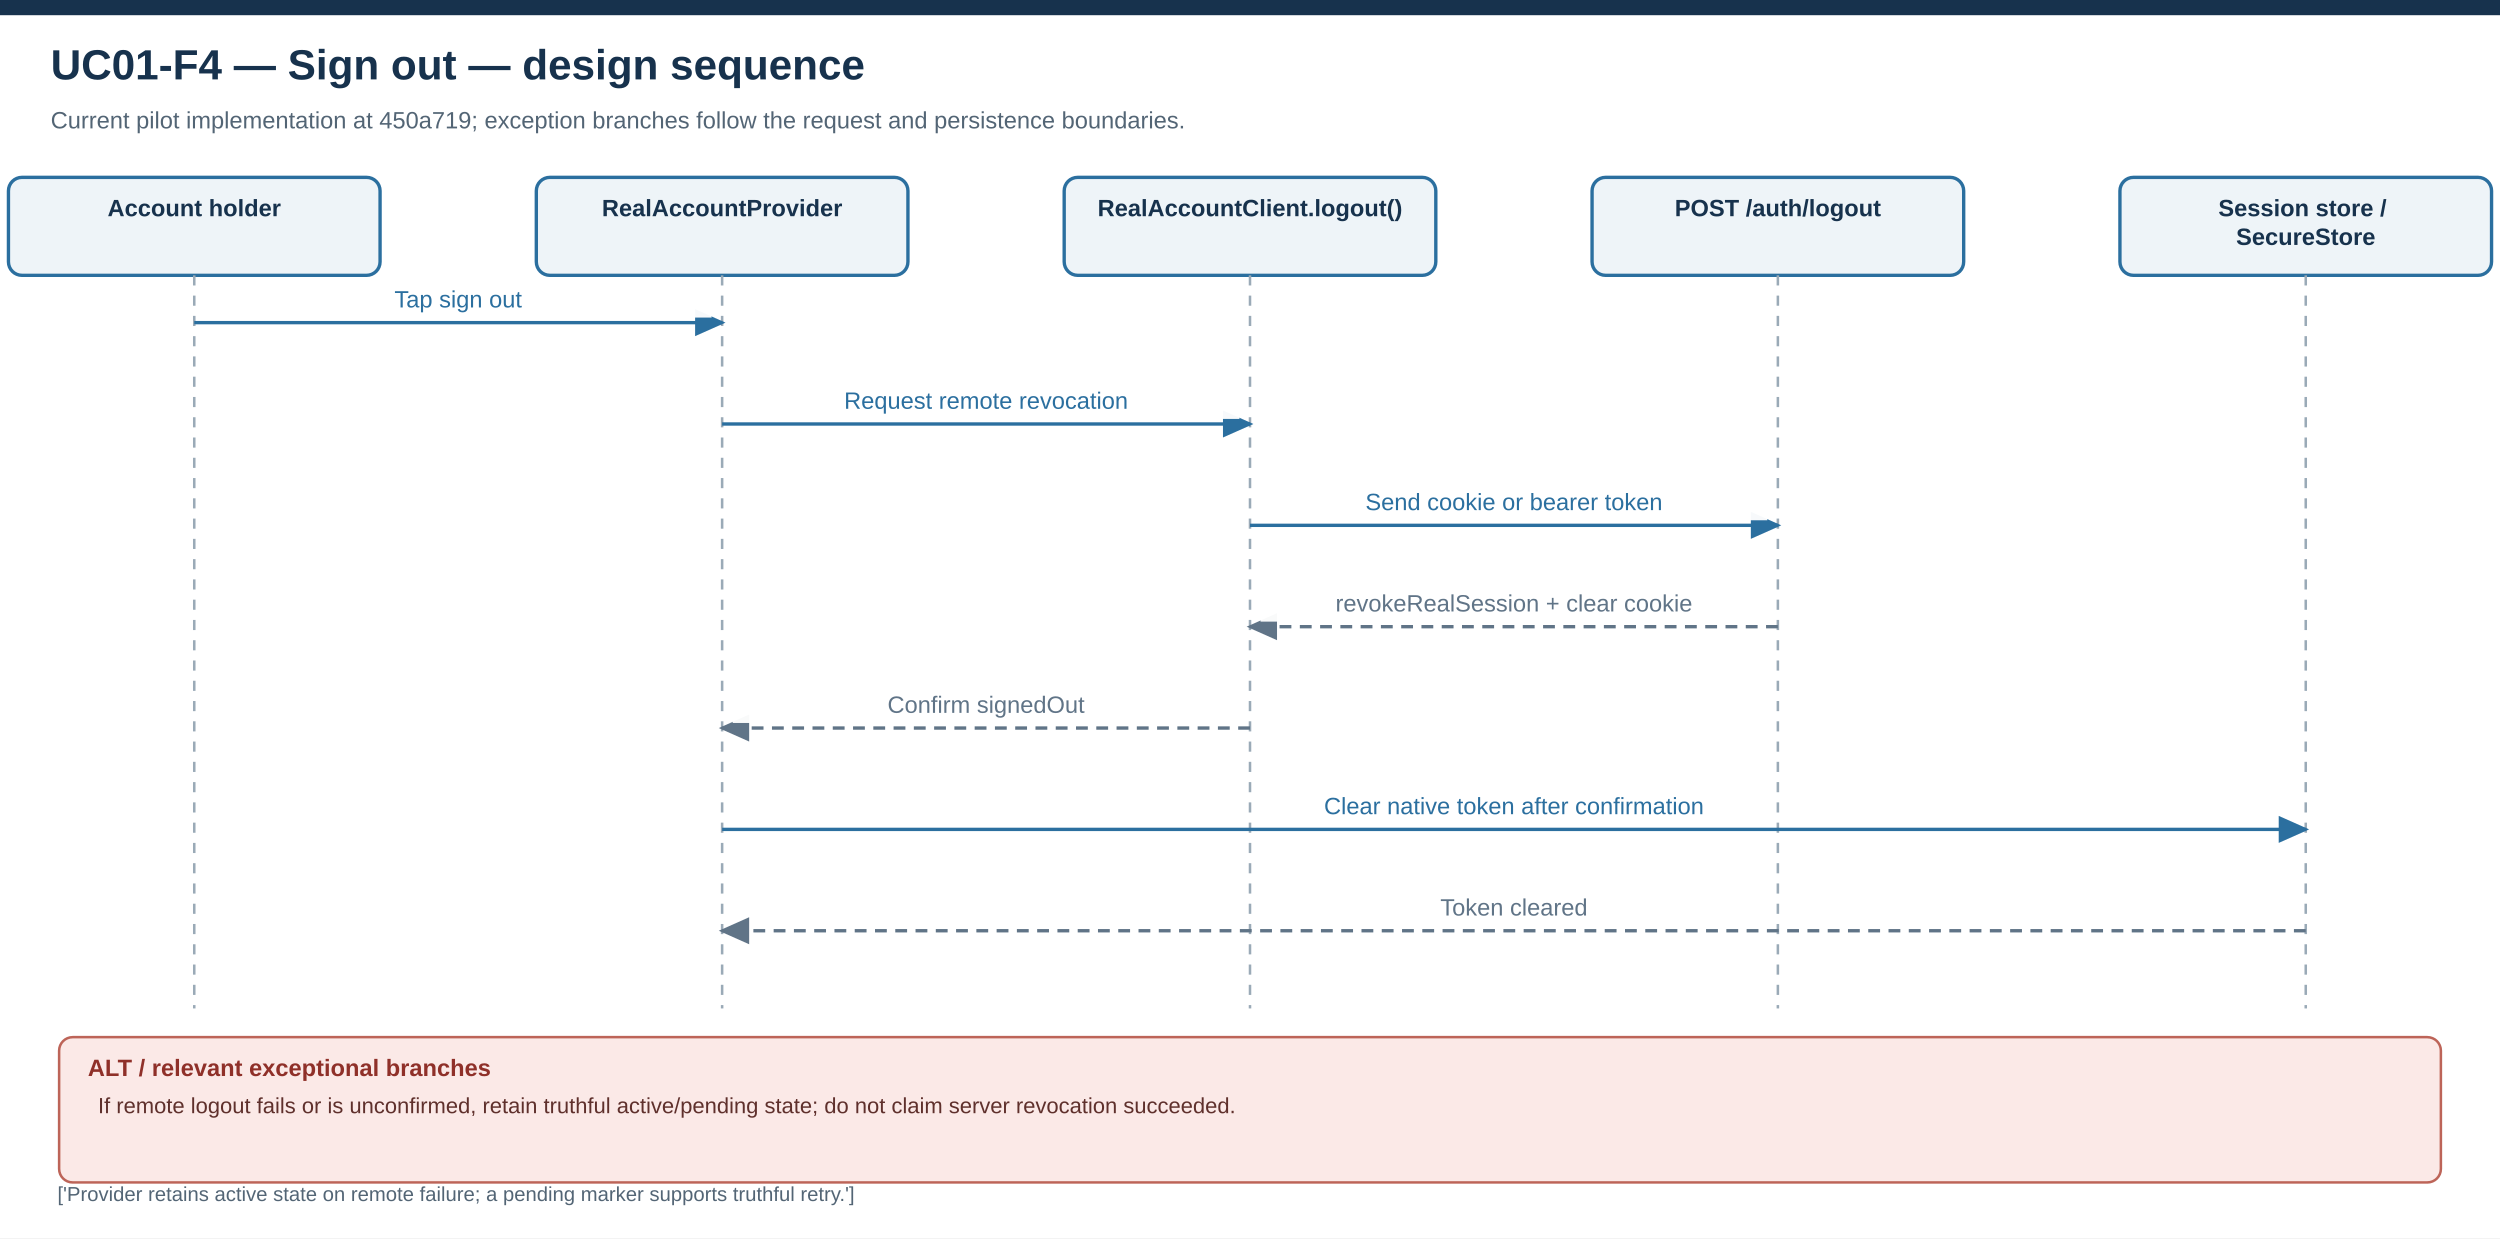
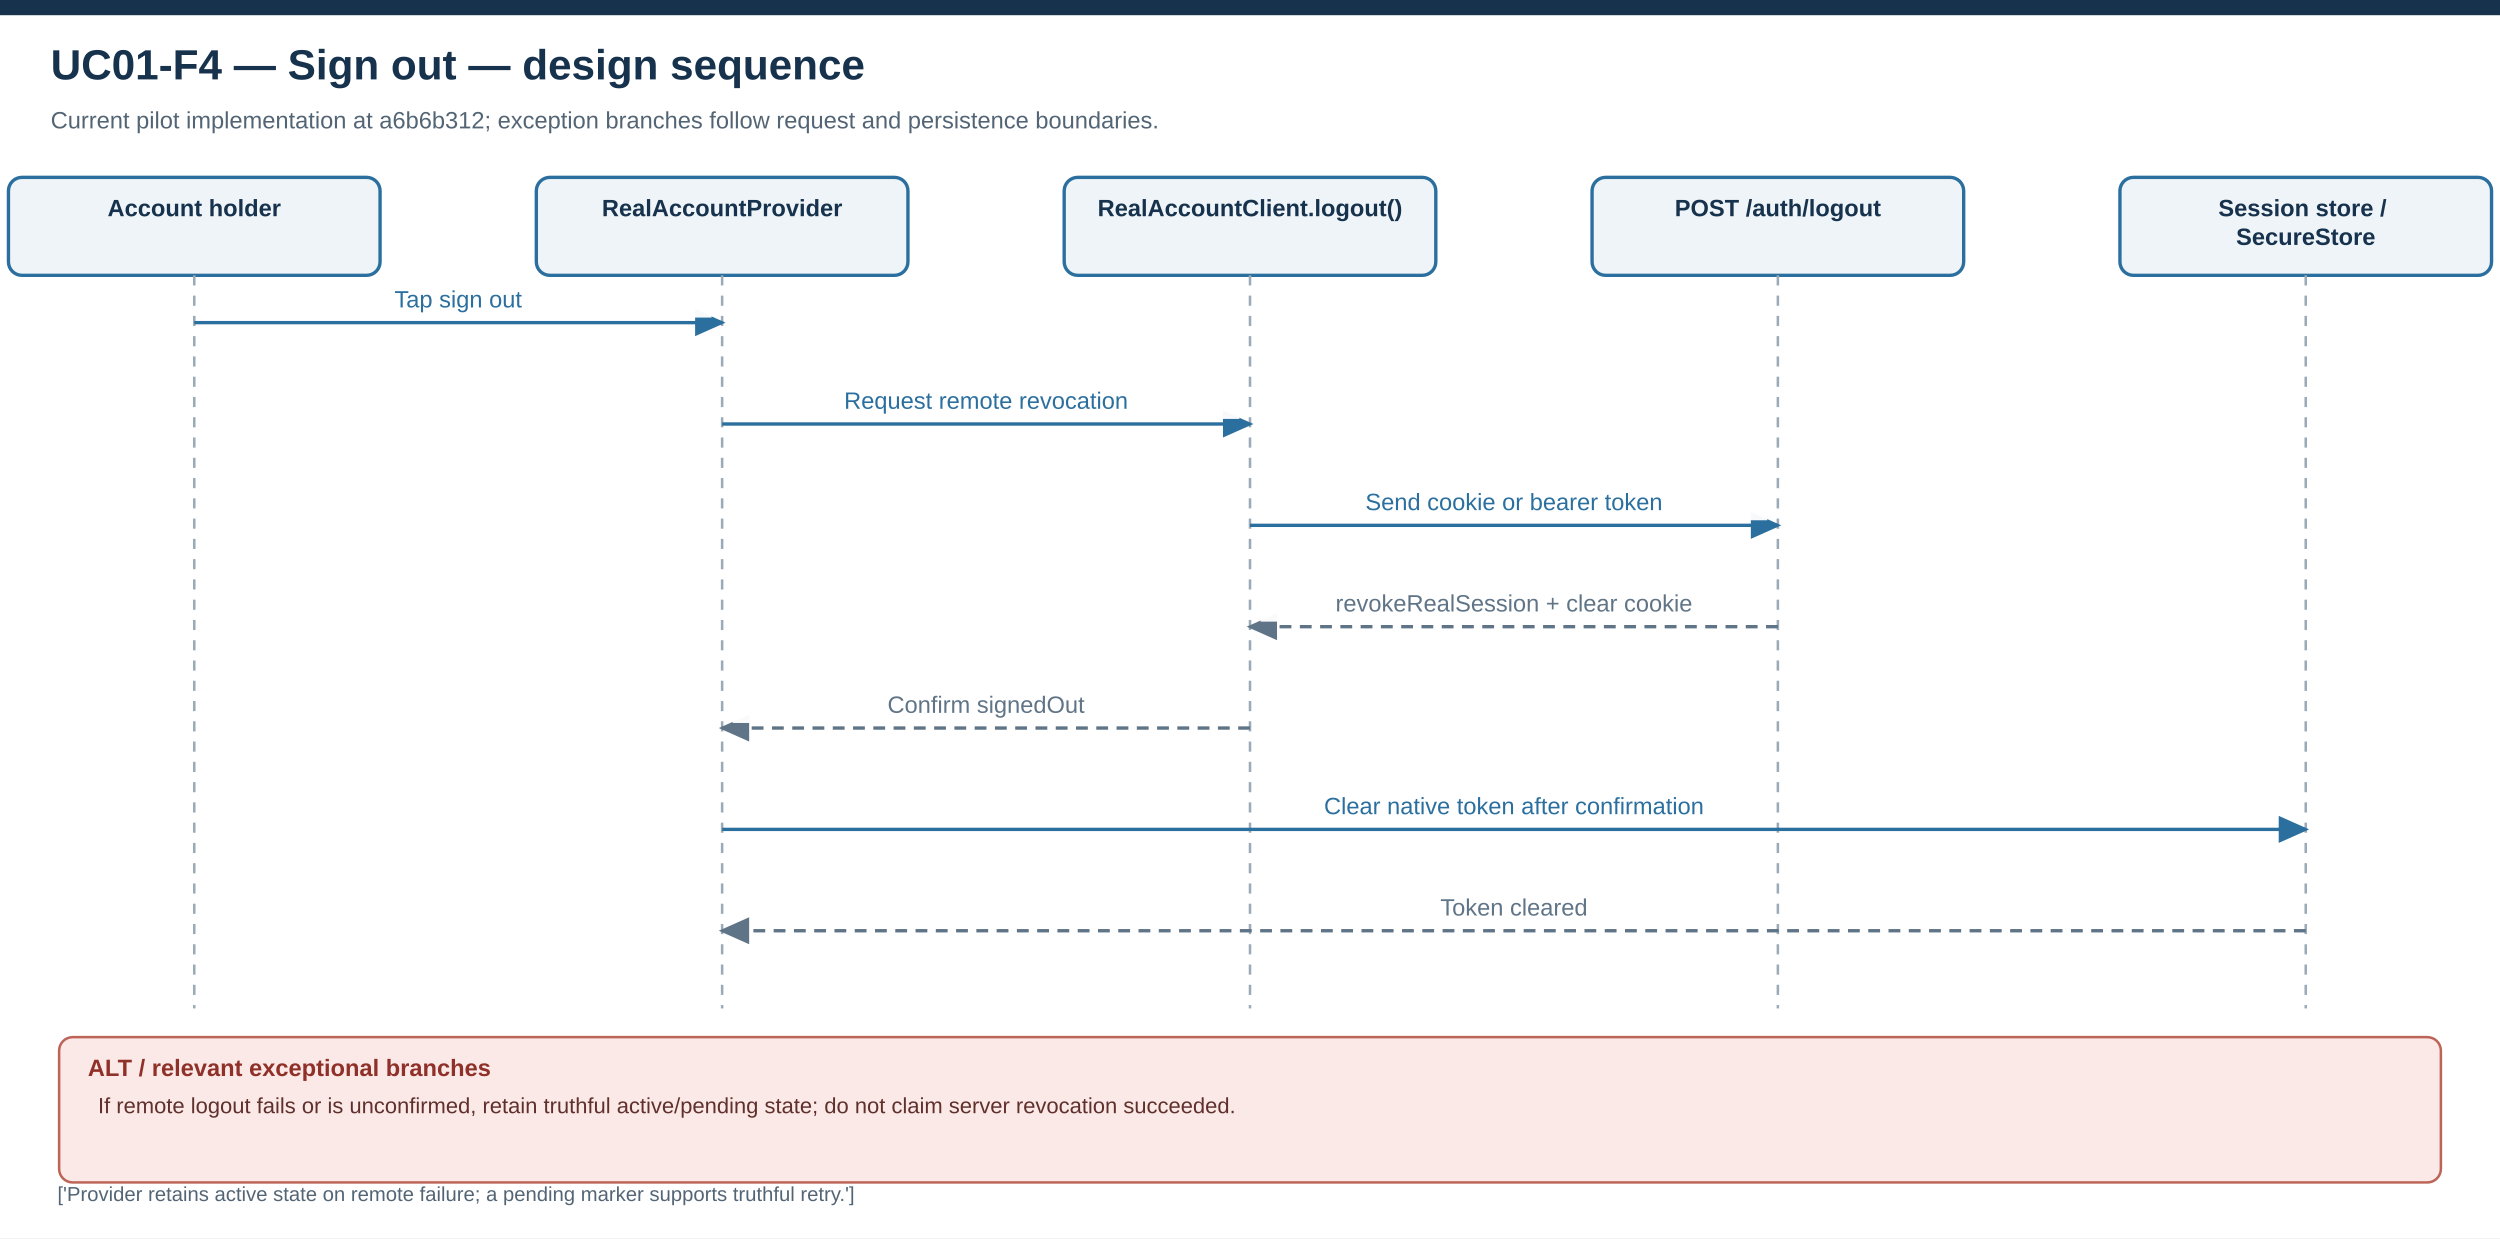
<svg xmlns="http://www.w3.org/2000/svg" width="1480px" height="733px" viewBox="0 0 1480 733" role="img" aria-label="UC01-F4 — Sign out — design sequence">
  <defs>
    <marker id="arrow" markerWidth="9" markerHeight="8" refX="8" refY="4" orient="auto">
      <path d="M0,0 L9,4 L0,8 z" fill="#607487" />
    </marker>
    <marker id="arrowBlue" markerWidth="9" markerHeight="8" refX="8" refY="4" orient="auto">
      <path d="M0,0 L9,4 L0,8 z" fill="#2b6f9f" />
    </marker>
    <marker id="arrowRed" markerWidth="9" markerHeight="8" refX="8" refY="4" orient="auto">
      <path d="M0,0 L9,4 L0,8 z" fill="#b34339" />
    </marker>
  </defs>
  <rect x="0" y="0" width="1480" height="733" fill="#ffffff" />
  <rect x="0" y="0" width="1480" height="9" fill="#17324d" />
  <text x="30" y="47" text-anchor="start" font-family="Arial, Helvetica, sans-serif" font-size="25px" font-weight="bold" fill="#17324d" word-spacing="1px" class="">UC01-F4 — Sign out — design sequence</text>
  <text x="30" y="76" text-anchor="start" font-family="Arial, Helvetica, sans-serif" font-size="14px" font-weight="normal" fill="#536575" word-spacing="1px">
-     <tspan x="30" dy="0">Current pilot implementation at 450a719; exception branches follow the request and persistence boundaries.</tspan>
+     <tspan x="30" dy="0">Current pilot implementation at a6b6b312; exception branches follow request and persistence boundaries.</tspan>
  </text>
  <rect x="5.0" y="105" width="220" height="58" rx="8" fill="#eef4f8" stroke="#2b6f9f" stroke-width="2" />
  <text x="115.0" y="128" text-anchor="middle" font-family="Arial, Helvetica, sans-serif" font-size="14px" font-weight="bold" fill="#17324d" word-spacing="1px">
    <tspan x="115.0" dy="0">Account holder</tspan>
  </text>
  <line x1="115.0" y1="163" x2="115.0" y2="597" stroke="#9aaab7" stroke-width="1.5" stroke-dasharray="6 6" />
  <rect x="317.5" y="105" width="220" height="58" rx="8" fill="#eef4f8" stroke="#2b6f9f" stroke-width="2" />
  <text x="427.5" y="128" text-anchor="middle" font-family="Arial, Helvetica, sans-serif" font-size="14px" font-weight="bold" fill="#17324d" word-spacing="1px">
    <tspan x="427.5" dy="0">RealAccountProvider</tspan>
  </text>
  <line x1="427.5" y1="163" x2="427.5" y2="597" stroke="#9aaab7" stroke-width="1.5" stroke-dasharray="6 6" />
  <rect x="630.0" y="105" width="220" height="58" rx="8" fill="#eef4f8" stroke="#2b6f9f" stroke-width="2" />
  <text x="740.0" y="128" text-anchor="middle" font-family="Arial, Helvetica, sans-serif" font-size="14px" font-weight="bold" fill="#17324d" word-spacing="1px">
    <tspan x="740.0" dy="0">RealAccountClient.logout()</tspan>
  </text>
  <line x1="740.0" y1="163" x2="740.0" y2="597" stroke="#9aaab7" stroke-width="1.5" stroke-dasharray="6 6" />
  <rect x="942.5" y="105" width="220" height="58" rx="8" fill="#eef4f8" stroke="#2b6f9f" stroke-width="2" />
  <text x="1052.5" y="128" text-anchor="middle" font-family="Arial, Helvetica, sans-serif" font-size="14px" font-weight="bold" fill="#17324d" word-spacing="1px">
    <tspan x="1052.5" dy="0">POST /auth/logout</tspan>
  </text>
  <line x1="1052.5" y1="163" x2="1052.5" y2="597" stroke="#9aaab7" stroke-width="1.5" stroke-dasharray="6 6" />
  <rect x="1255.0" y="105" width="220" height="58" rx="8" fill="#eef4f8" stroke="#2b6f9f" stroke-width="2" />
  <text x="1365.0" y="128" text-anchor="middle" font-family="Arial, Helvetica, sans-serif" font-size="14px" font-weight="bold" fill="#17324d" word-spacing="1px">
    <tspan x="1365.0" dy="0">Session store /</tspan>
    <tspan x="1365.0" dy="17">SecureStore</tspan>
  </text>
  <line x1="1365.0" y1="163" x2="1365.0" y2="597" stroke="#9aaab7" stroke-width="1.5" stroke-dasharray="6 6" />
  <line x1="115.0" y1="191" x2="427.5" y2="191" stroke="#2b6f9f" stroke-width="2" marker-end="url(#arrowBlue)" />
  <rect x="121.25" y="166" width="300" height="22" fill="#ffffff" opacity="0.96" />
  <text x="271.25" y="182" text-anchor="middle" font-family="Arial, Helvetica, sans-serif" font-size="14px" font-weight="normal" fill="#2b6f9f" word-spacing="1px">
    <tspan x="271.25" dy="0">Tap sign out</tspan>
  </text>
  <line x1="427.5" y1="251" x2="740.0" y2="251" stroke="#2b6f9f" stroke-width="2" marker-end="url(#arrowBlue)" />
  <rect x="433.75" y="226" width="300" height="22" fill="#ffffff" opacity="0.96" />
  <text x="583.75" y="242" text-anchor="middle" font-family="Arial, Helvetica, sans-serif" font-size="14px" font-weight="normal" fill="#2b6f9f" word-spacing="1px">
    <tspan x="583.75" dy="0">Request remote revocation</tspan>
  </text>
  <line x1="740.0" y1="311" x2="1052.5" y2="311" stroke="#2b6f9f" stroke-width="2" marker-end="url(#arrowBlue)" />
  <rect x="746.25" y="286" width="300" height="22" fill="#ffffff" opacity="0.96" />
  <text x="896.25" y="302" text-anchor="middle" font-family="Arial, Helvetica, sans-serif" font-size="14px" font-weight="normal" fill="#2b6f9f" word-spacing="1px">
    <tspan x="896.25" dy="0">Send cookie or bearer token</tspan>
  </text>
  <line x1="1052.5" y1="371" x2="740.0" y2="371" stroke="#607487" stroke-width="2" stroke-dasharray="7 5" marker-end="url(#arrow)" />
  <rect x="746.25" y="346" width="300" height="22" fill="#ffffff" opacity="0.96" />
  <text x="896.25" y="362" text-anchor="middle" font-family="Arial, Helvetica, sans-serif" font-size="14px" font-weight="normal" fill="#607487" word-spacing="1px">
    <tspan x="896.25" dy="0">revokeRealSession + clear cookie</tspan>
  </text>
  <line x1="740.0" y1="431" x2="427.5" y2="431" stroke="#607487" stroke-width="2" stroke-dasharray="7 5" marker-end="url(#arrow)" />
  <rect x="433.75" y="406" width="300" height="22" fill="#ffffff" opacity="0.96" />
  <text x="583.75" y="422" text-anchor="middle" font-family="Arial, Helvetica, sans-serif" font-size="14px" font-weight="normal" fill="#607487" word-spacing="1px">
    <tspan x="583.75" dy="0">Confirm signedOut</tspan>
  </text>
  <line x1="427.5" y1="491" x2="1365.0" y2="491" stroke="#2b6f9f" stroke-width="2" marker-end="url(#arrowBlue)" />
  <rect x="746.25" y="466" width="300" height="22" fill="#ffffff" opacity="0.96" />
  <text x="896.25" y="482" text-anchor="middle" font-family="Arial, Helvetica, sans-serif" font-size="14px" font-weight="normal" fill="#2b6f9f" word-spacing="1px">
    <tspan x="896.25" dy="0">Clear native token after confirmation</tspan>
  </text>
  <line x1="1365.0" y1="551" x2="427.5" y2="551" stroke="#607487" stroke-width="2" stroke-dasharray="7 5" marker-end="url(#arrow)" />
  <rect x="746.25" y="526" width="300" height="22" fill="#ffffff" opacity="0.96" />
  <text x="896.25" y="542" text-anchor="middle" font-family="Arial, Helvetica, sans-serif" font-size="14px" font-weight="normal" fill="#607487" word-spacing="1px">
    <tspan x="896.25" dy="0">Token cleared</tspan>
  </text>
  <rect x="35" y="614" width="1410" height="86" rx="8" fill="#fbe9e7" stroke="#bd6458" stroke-width="1.5" />
  <text x="52" y="637" text-anchor="start" font-family="Arial, Helvetica, sans-serif" font-size="14px" font-weight="bold" fill="#8f3029" word-spacing="1px" class="">ALT / relevant exceptional branches</text>
  <text x="58" y="659" text-anchor="start" font-family="Arial, Helvetica, sans-serif" font-size="13px" font-weight="normal" fill="#5f302c" word-spacing="1px">
    <tspan x="58" dy="0">If remote logout fails or is unconfirmed, retain truthful active/pending state; do not claim server revocation succeeded.</tspan>
  </text>
  <text x="34" y="711" text-anchor="start" font-family="Arial, Helvetica, sans-serif" font-size="12px" font-weight="normal" fill="#536575" word-spacing="1px">
    <tspan x="34" dy="0">['Provider retains active state on remote failure; a pending marker supports truthful retry.']</tspan>
  </text>
</svg>
